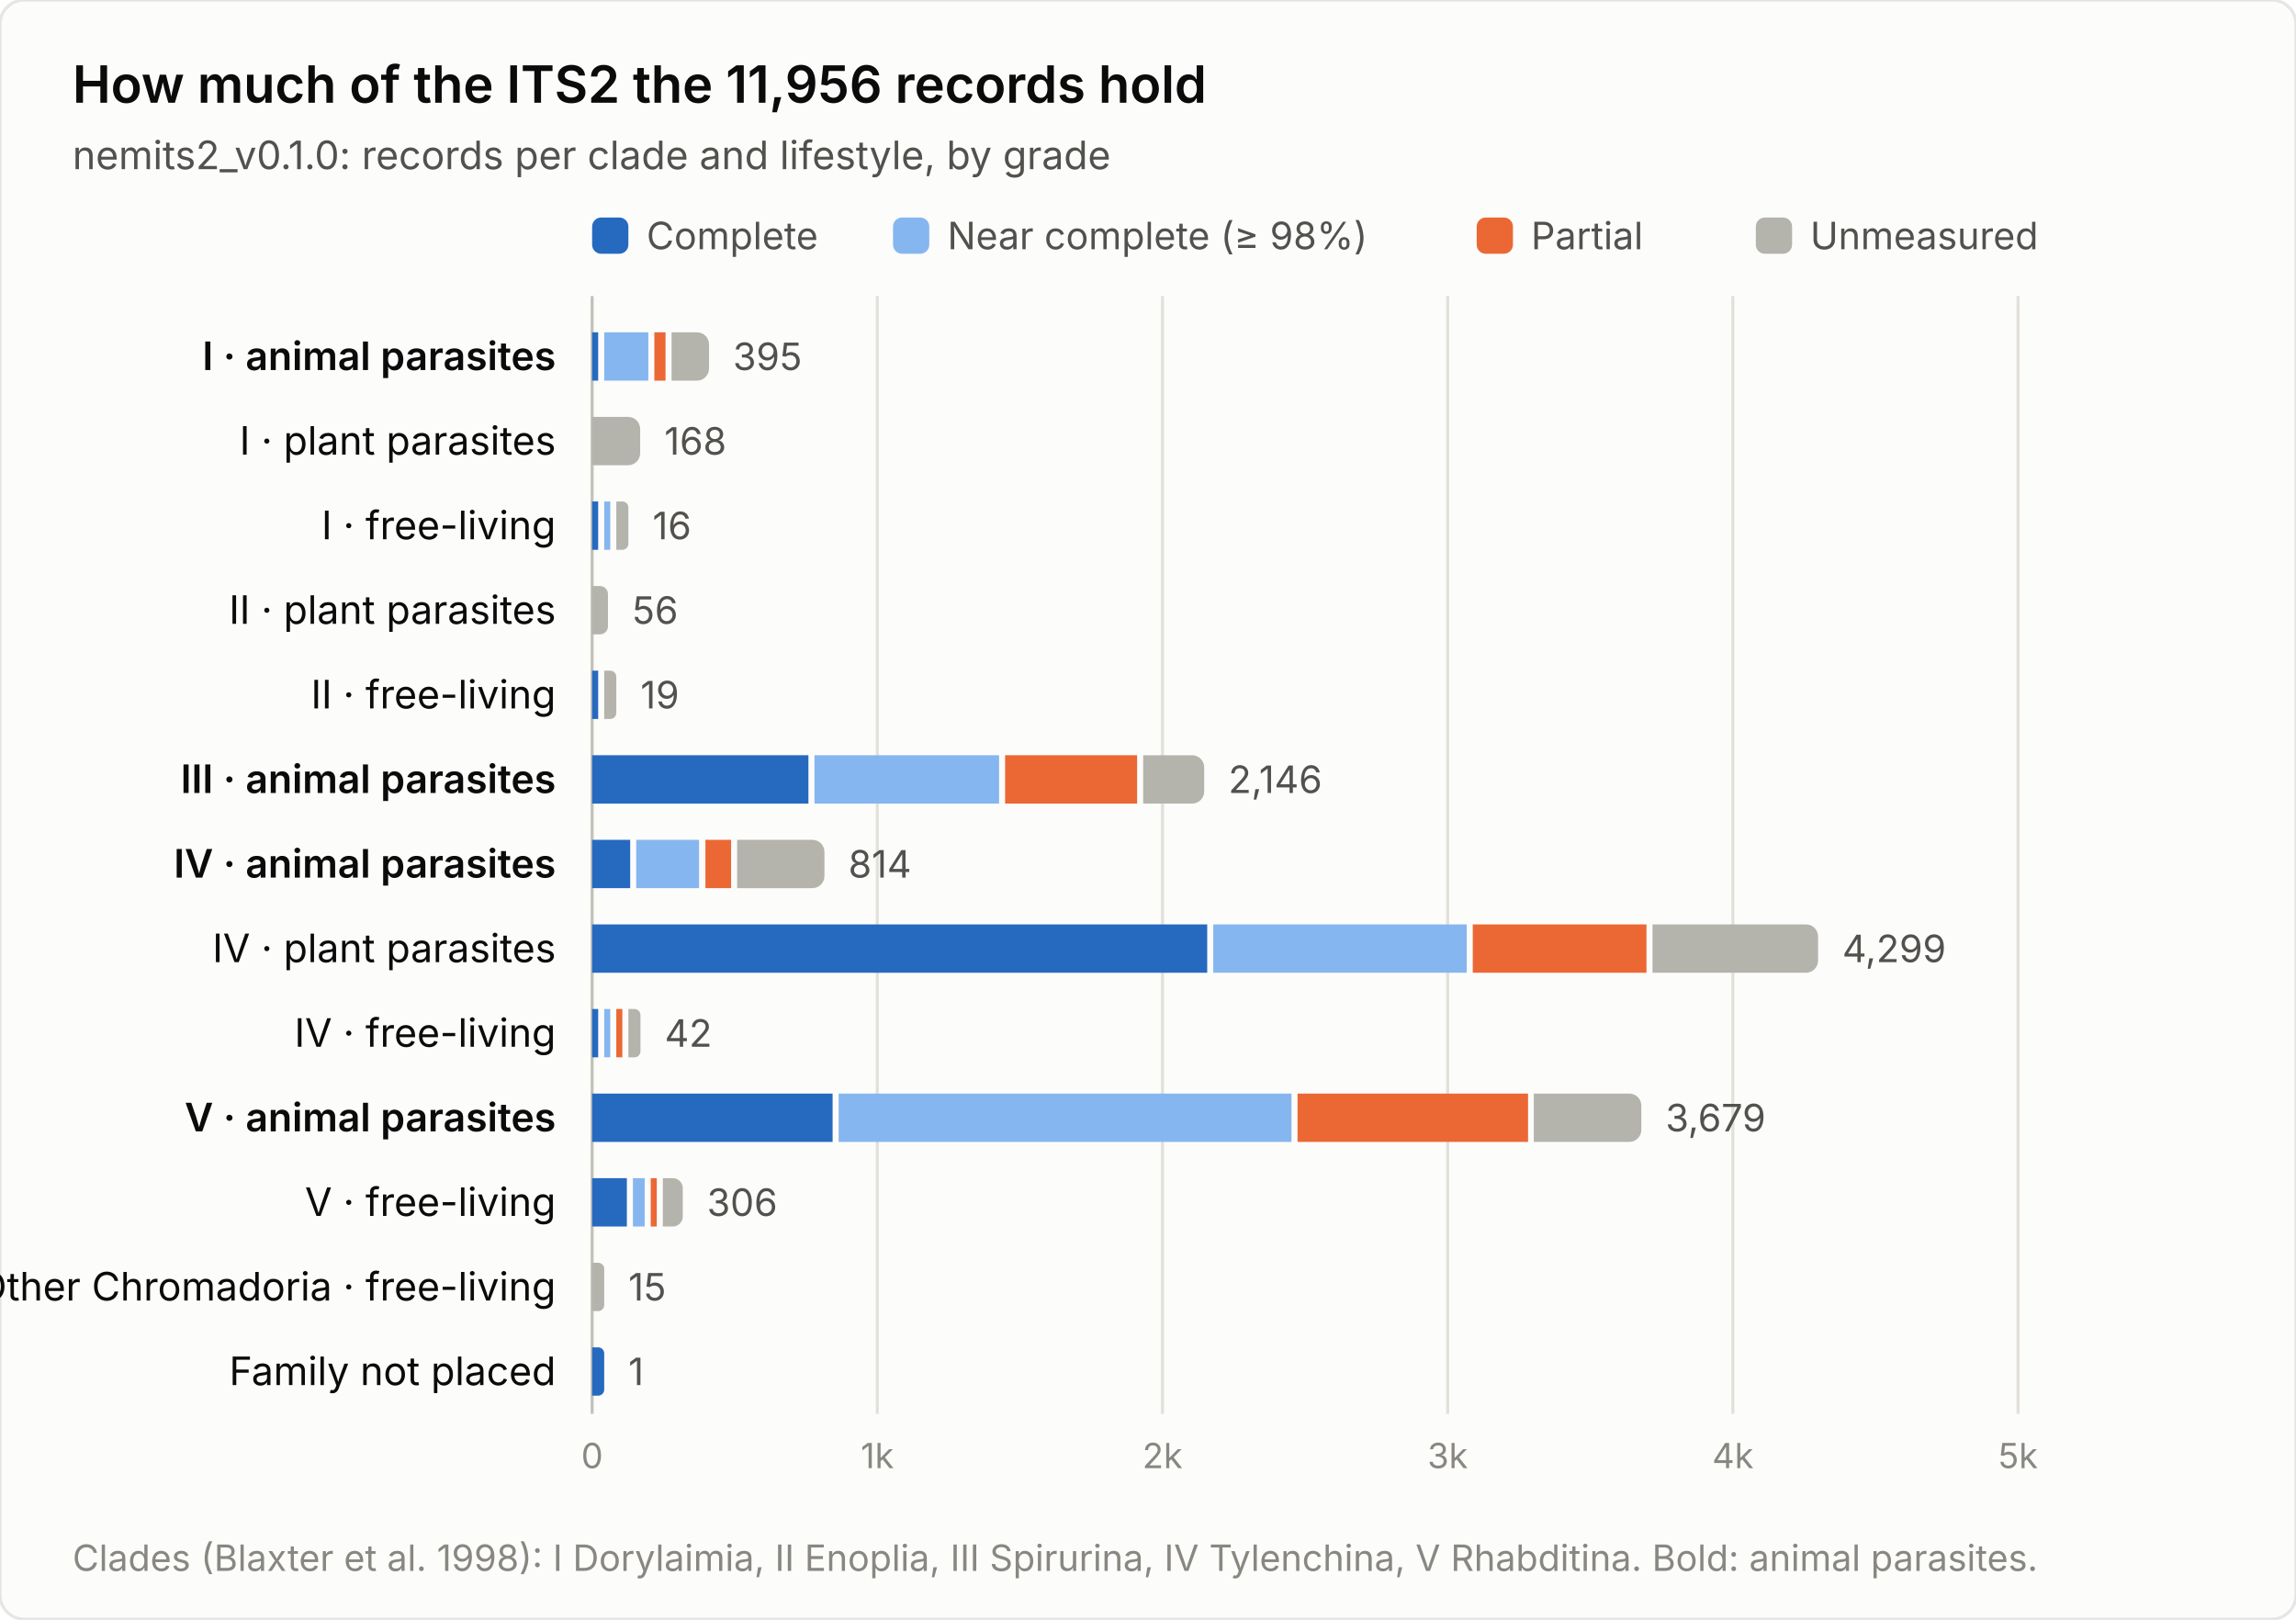
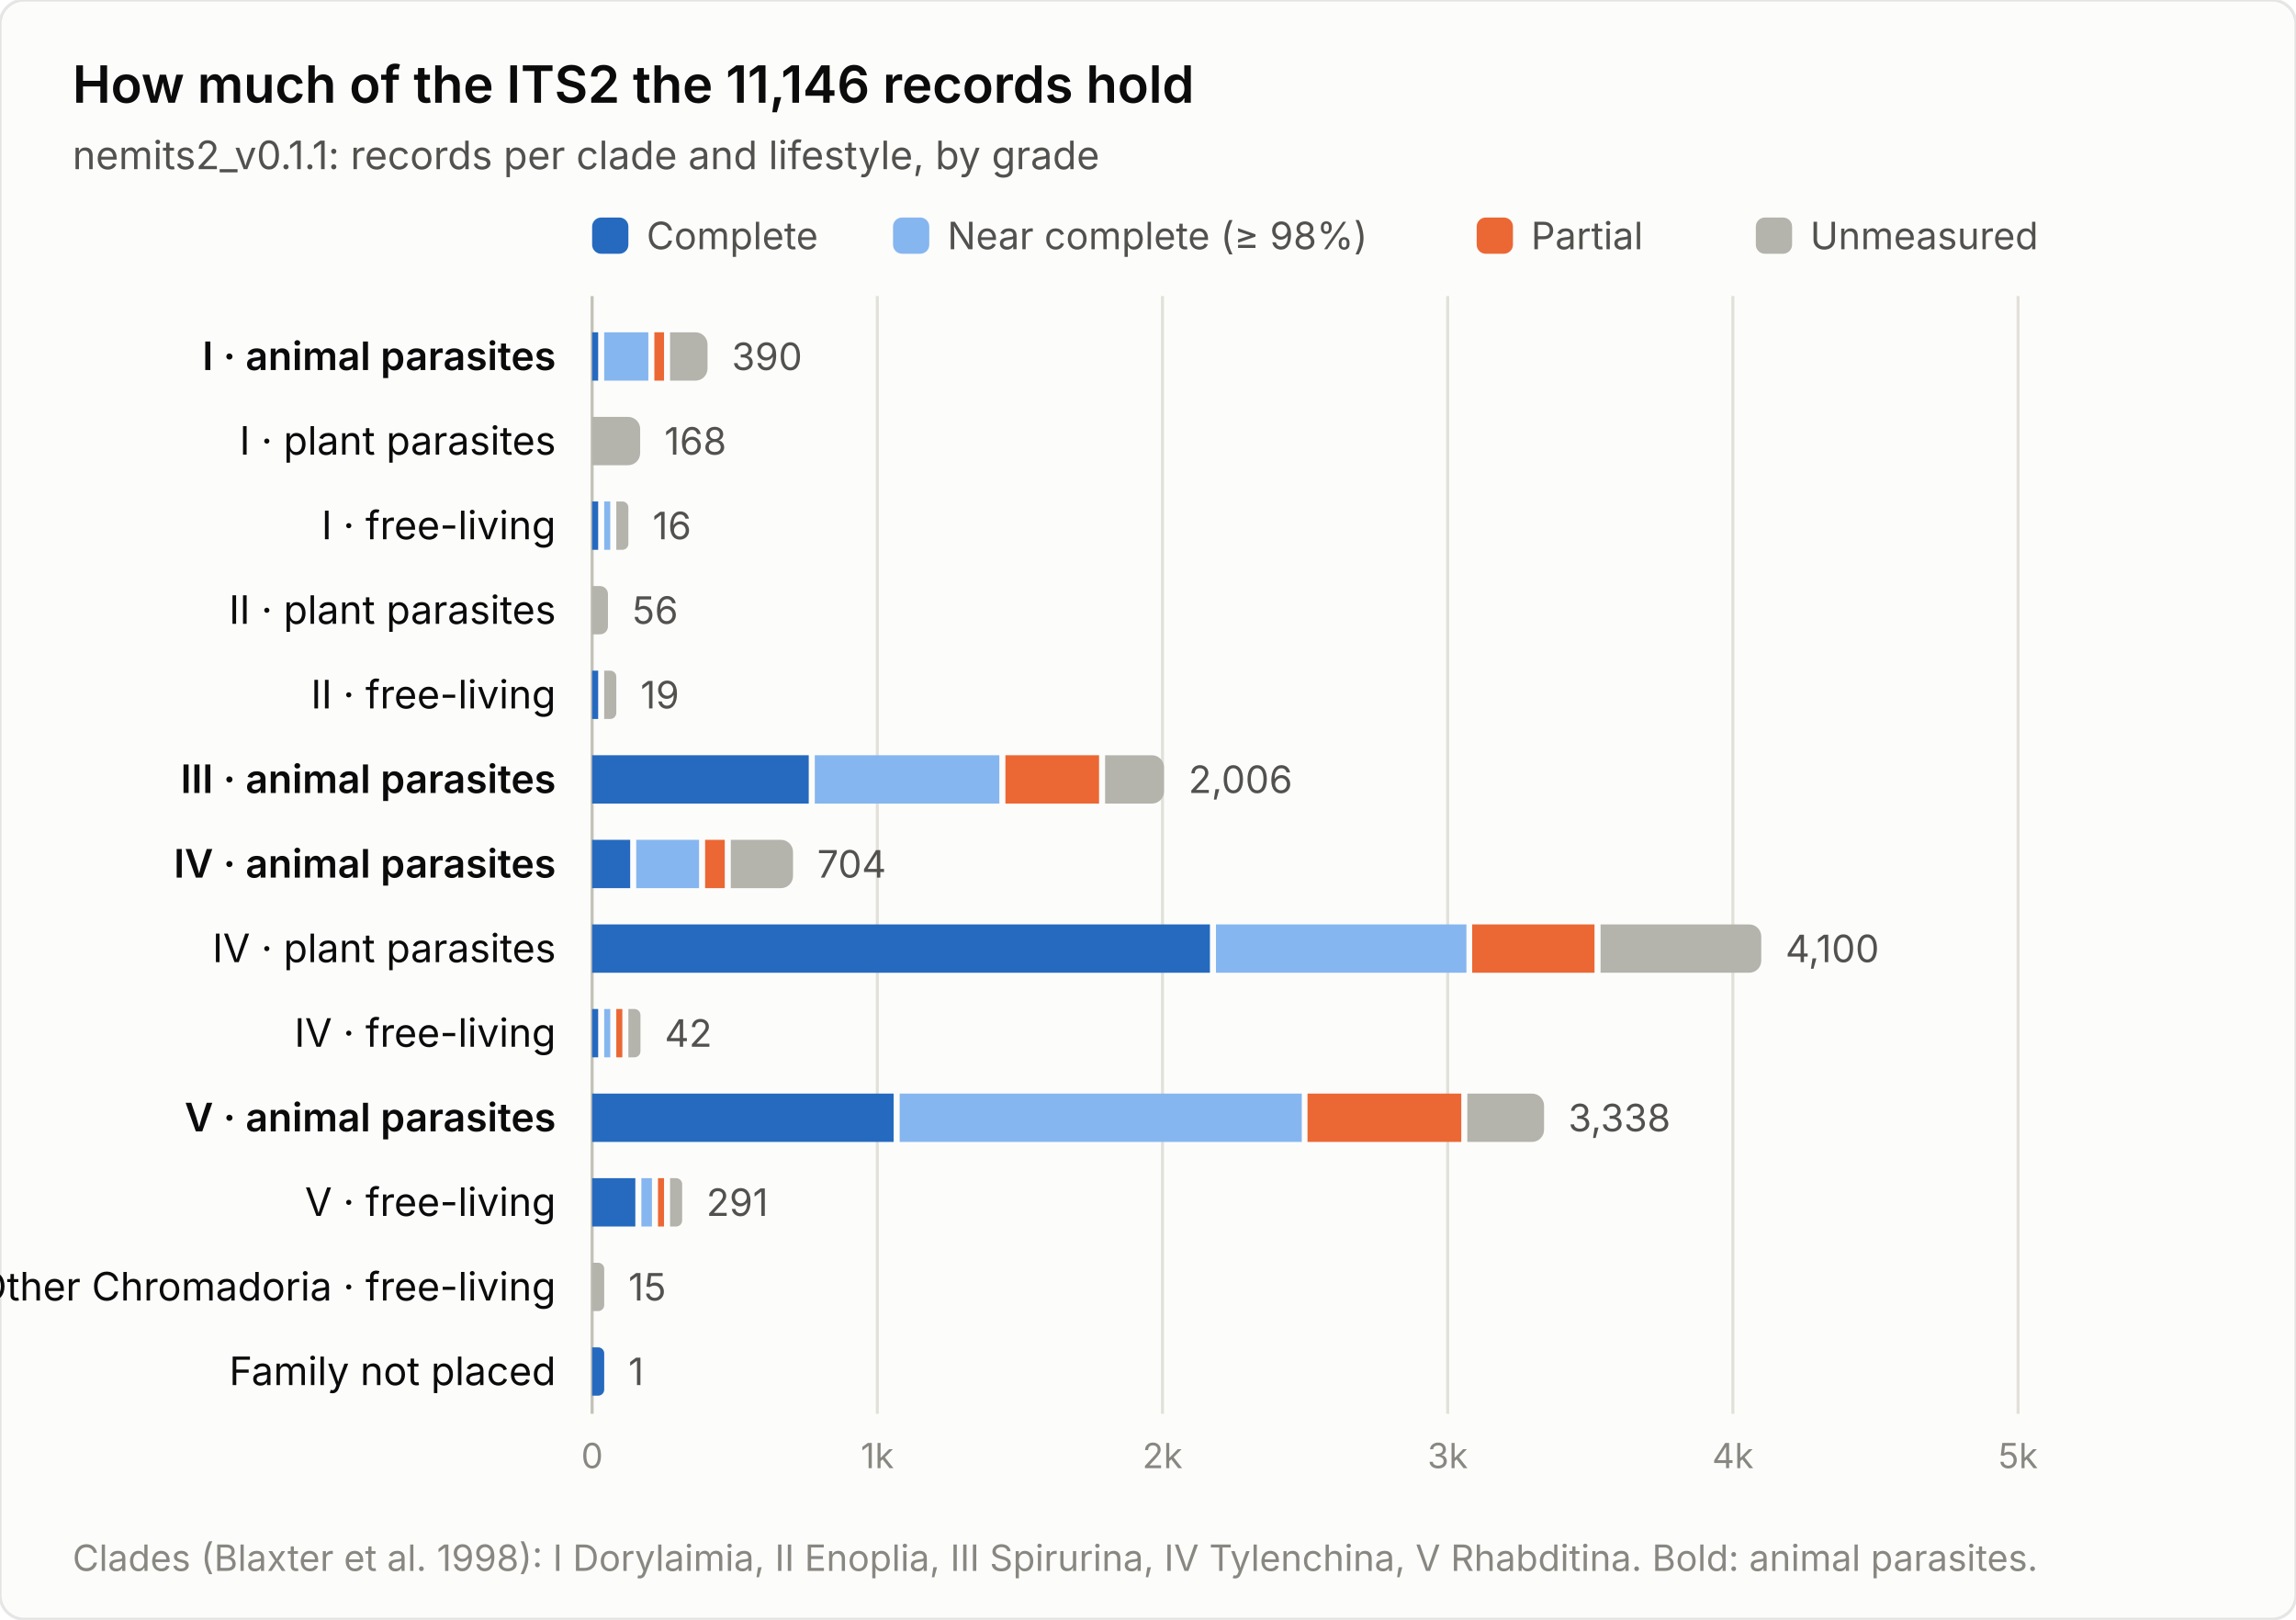
- <svg xmlns="http://www.w3.org/2000/svg" width="760" height="536" viewBox="0 0 760 536" font-family="system-ui, -apple-system, &quot;Segoe UI&quot;, sans-serif" role="img" aria-label="How much of the ITS2 the 11,956 records hold">
+ <svg xmlns="http://www.w3.org/2000/svg" width="760" height="536" viewBox="0 0 760 536" font-family="system-ui, -apple-system, &quot;Segoe UI&quot;, sans-serif" role="img" aria-label="How much of the ITS2 the 11,146 records hold">
  <rect width="760" height="536" rx="8" fill="#fcfcfb" stroke="rgba(11,11,11,0.10)" />
-   <text x="24" y="34" font-size="17" font-weight="600" fill="#0b0b0b">How much of the ITS2 the 11,956 records hold</text>
-   <text x="24" y="56" font-size="13" fill="#52514e">nemits2_v0.1.0: records per clade and lifestyle, by grade</text>
+   <text x="24" y="34" font-size="17" font-weight="600" fill="#0b0b0b">How much of the ITS2 the 11,146 records hold</text>
+   <text x="24" y="56" font-size="13" fill="#52514e">nemits2_v0.1.1: records per clade and lifestyle, by grade</text>
  <rect x="196" y="72" width="12" height="12" rx="3" fill="#256abf" />
  <text x="214" y="82.5" font-size="12.5" fill="#52514e">Complete</text>
  <rect x="295.6" y="72" width="12" height="12" rx="3" fill="#86b6ef" />
  <text x="313.6" y="82.5" font-size="12.5" fill="#52514e">Near complete (≥ 98%)</text>
  <rect x="488.8" y="72" width="12" height="12" rx="3" fill="#eb6834" />
  <text x="506.8" y="82.5" font-size="12.5" fill="#52514e">Partial</text>
  <rect x="581.2" y="72" width="12" height="12" rx="3" fill="#b4b3ac" />
  <text x="599.2" y="82.5" font-size="12.5" fill="#52514e">Unmeasured</text>
  <line x1="196.0" y1="98" x2="196.0" y2="468" stroke="#c3c2b7" stroke-width="1" />
  <text x="196.0" y="486" font-size="11.5" fill="#898781" text-anchor="middle" font-variant-numeric="tabular-nums">0</text>
  <line x1="290.4" y1="98" x2="290.4" y2="468" stroke="#e1e0d9" stroke-width="1" />
  <text x="290.4" y="486" font-size="11.5" fill="#898781" text-anchor="middle" font-variant-numeric="tabular-nums">1k</text>
  <line x1="384.8" y1="98" x2="384.8" y2="468" stroke="#e1e0d9" stroke-width="1" />
  <text x="384.8" y="486" font-size="11.5" fill="#898781" text-anchor="middle" font-variant-numeric="tabular-nums">2k</text>
  <line x1="479.2" y1="98" x2="479.2" y2="468" stroke="#e1e0d9" stroke-width="1" />
  <text x="479.2" y="486" font-size="11.5" fill="#898781" text-anchor="middle" font-variant-numeric="tabular-nums">3k</text>
  <line x1="573.6" y1="98" x2="573.6" y2="468" stroke="#e1e0d9" stroke-width="1" />
  <text x="573.6" y="486" font-size="11.5" fill="#898781" text-anchor="middle" font-variant-numeric="tabular-nums">4k</text>
  <line x1="668.0" y1="98" x2="668.0" y2="468" stroke="#e1e0d9" stroke-width="1" />
  <text x="668.0" y="486" font-size="11.5" fill="#898781" text-anchor="middle" font-variant-numeric="tabular-nums">5k</text>
  <text x="184" y="122.5" font-size="13" font-weight="600" fill="#0b0b0b" text-anchor="end">I · animal parasites</text>
  <rect x="196.0" y="110.0" width="2.0" height="16" fill="#256abf" />
  <rect x="200.0" y="110.0" width="14.6" height="16" fill="#86b6ef" />
-   <rect x="216.6" y="110.0" width="3.7" height="16" fill="#eb6834" />
-   <path d="M222.3,110.0 h8.4 a4,4 0 0 1 4,4 v8.0 a4,4 0 0 1 -4,4 h-8.4 z" fill="#b4b3ac" />
-   <text x="242.6" y="122.5" font-size="12.5" fill="#52514e" font-variant-numeric="tabular-nums">395</text>
+   <rect x="216.6" y="110.0" width="3.2" height="16" fill="#eb6834" />
+   <path d="M221.8,110.0 h8.4 a4,4 0 0 1 4,4 v8.0 a4,4 0 0 1 -4,4 h-8.4 z" fill="#b4b3ac" />
+   <text x="242.2" y="122.5" font-size="12.5" fill="#52514e" font-variant-numeric="tabular-nums">390</text>
  <text x="184" y="150.5" font-size="13" font-weight="400" fill="#0b0b0b" text-anchor="end">I · plant parasites</text>
  <path d="M196.0,138.0 h11.9 a4,4 0 0 1 4,4 v8.0 a4,4 0 0 1 -4,4 h-11.9 z" fill="#b4b3ac" />
  <text x="219.9" y="150.5" font-size="12.5" fill="#52514e" font-variant-numeric="tabular-nums">168</text>
  <text x="184" y="178.5" font-size="13" font-weight="400" fill="#0b0b0b" text-anchor="end">I · free-living</text>
  <rect x="196.0" y="166.0" width="2.0" height="16" fill="#256abf" />
  <rect x="200.0" y="166.0" width="2.0" height="16" fill="#86b6ef" />
  <path d="M204.0,166.0 h2.0 a2.0,2.0 0 0 1 2.0,2.0 v12.0 a2.0,2.0 0 0 1 -2.0,2.0 h-2.0 z" fill="#b4b3ac" />
  <text x="216.0" y="178.5" font-size="12.5" fill="#52514e" font-variant-numeric="tabular-nums">16</text>
  <text x="184" y="206.5" font-size="13" font-weight="400" fill="#0b0b0b" text-anchor="end">II · plant parasites</text>
  <path d="M196.0,194.0 h2.6 a2.643,2.643 0 0 1 2.643,2.643 v10.7 a2.643,2.643 0 0 1 -2.643,2.643 h-2.6 z" fill="#b4b3ac" />
  <text x="209.3" y="206.5" font-size="12.5" fill="#52514e" font-variant-numeric="tabular-nums">56</text>
  <text x="184" y="234.5" font-size="13" font-weight="400" fill="#0b0b0b" text-anchor="end">II · free-living</text>
  <rect x="196.0" y="222.0" width="2.0" height="16" fill="#256abf" />
  <path d="M200.0,222.0 h2.0 a2.0,2.0 0 0 1 2.0,2.0 v12.0 a2.0,2.0 0 0 1 -2.0,2.0 h-2.0 z" fill="#b4b3ac" />
  <text x="212.0" y="234.5" font-size="12.5" fill="#52514e" font-variant-numeric="tabular-nums">19</text>
  <text x="184" y="262.5" font-size="13" font-weight="600" fill="#0b0b0b" text-anchor="end">III · animal parasites</text>
-   <rect x="196.0" y="250.0" width="71.6" height="16" fill="#256abf" />
-   <rect x="269.6" y="250.0" width="61.1" height="16" fill="#86b6ef" />
-   <rect x="332.7" y="250.0" width="43.7" height="16" fill="#eb6834" />
-   <path d="M378.4,250.0 h16.2 a4,4 0 0 1 4,4 v8.0 a4,4 0 0 1 -4,4 h-16.2 z" fill="#b4b3ac" />
-   <text x="406.6" y="262.5" font-size="12.5" fill="#52514e" font-variant-numeric="tabular-nums">2,146</text>
+   <rect x="196.0" y="250.0" width="71.7" height="16" fill="#256abf" />
+   <rect x="269.7" y="250.0" width="61.1" height="16" fill="#86b6ef" />
+   <rect x="332.8" y="250.0" width="31.0" height="16" fill="#eb6834" />
+   <path d="M365.8,250.0 h15.5 a4,4 0 0 1 4,4 v8.0 a4,4 0 0 1 -4,4 h-15.5 z" fill="#b4b3ac" />
+   <text x="393.4" y="262.5" font-size="12.5" fill="#52514e" font-variant-numeric="tabular-nums">2,006</text>
  <text x="184" y="290.5" font-size="13" font-weight="600" fill="#0b0b0b" text-anchor="end">IV · animal parasites</text>
  <rect x="196.0" y="278.0" width="12.6" height="16" fill="#256abf" />
  <rect x="210.6" y="278.0" width="20.8" height="16" fill="#86b6ef" />
-   <rect x="233.5" y="278.0" width="8.5" height="16" fill="#eb6834" />
-   <path d="M244.0,278.0 h24.9 a4,4 0 0 1 4,4 v8.0 a4,4 0 0 1 -4,4 h-24.9 z" fill="#b4b3ac" />
-   <text x="280.8" y="290.5" font-size="12.5" fill="#52514e" font-variant-numeric="tabular-nums">814</text>
+   <rect x="233.4" y="278.0" width="6.5" height="16" fill="#eb6834" />
+   <path d="M241.9,278.0 h16.6 a4,4 0 0 1 4,4 v8.0 a4,4 0 0 1 -4,4 h-16.6 z" fill="#b4b3ac" />
+   <text x="270.5" y="290.5" font-size="12.5" fill="#52514e" font-variant-numeric="tabular-nums">704</text>
  <text x="184" y="318.5" font-size="13" font-weight="400" fill="#0b0b0b" text-anchor="end">IV · plant parasites</text>
-   <rect x="196.0" y="306.0" width="203.6" height="16" fill="#256abf" />
-   <rect x="401.6" y="306.0" width="83.9" height="16" fill="#86b6ef" />
-   <rect x="487.5" y="306.0" width="57.5" height="16" fill="#eb6834" />
-   <path d="M547.0,306.0 h50.8 a4,4 0 0 1 4,4 v8.0 a4,4 0 0 1 -4,4 h-50.8 z" fill="#b4b3ac" />
-   <text x="609.8" y="318.5" font-size="12.5" fill="#52514e" font-variant-numeric="tabular-nums">4,299</text>
+   <rect x="196.0" y="306.0" width="204.5" height="16" fill="#256abf" />
+   <rect x="402.5" y="306.0" width="82.9" height="16" fill="#86b6ef" />
+   <rect x="487.3" y="306.0" width="40.5" height="16" fill="#eb6834" />
+   <path d="M529.8,306.0 h49.2 a4,4 0 0 1 4,4 v8.0 a4,4 0 0 1 -4,4 h-49.2 z" fill="#b4b3ac" />
+   <text x="591.0" y="318.5" font-size="12.5" fill="#52514e" font-variant-numeric="tabular-nums">4,100</text>
  <text x="184" y="346.5" font-size="13" font-weight="400" fill="#0b0b0b" text-anchor="end">IV · free-living</text>
  <rect x="196.0" y="334.0" width="2.0" height="16" fill="#256abf" />
  <rect x="200.0" y="334.0" width="2.0" height="16" fill="#86b6ef" />
  <rect x="204.0" y="334.0" width="2.0" height="16" fill="#eb6834" />
  <path d="M208.0,334.0 h2.0 a2.0,2.0 0 0 1 2.0,2.0 v12.0 a2.0,2.0 0 0 1 -2.0,2.0 h-2.0 z" fill="#b4b3ac" />
  <text x="220.0" y="346.5" font-size="12.5" fill="#52514e" font-variant-numeric="tabular-nums">42</text>
  <text x="184" y="374.5" font-size="13" font-weight="600" fill="#0b0b0b" text-anchor="end">V · animal parasites</text>
-   <rect x="196.0" y="362.0" width="79.6" height="16" fill="#256abf" />
-   <rect x="277.6" y="362.0" width="149.9" height="16" fill="#86b6ef" />
-   <rect x="429.5" y="362.0" width="76.3" height="16" fill="#eb6834" />
-   <path d="M507.7,362.0 h31.6 a4,4 0 0 1 4,4 v8.0 a4,4 0 0 1 -4,4 h-31.6 z" fill="#b4b3ac" />
-   <text x="551.3" y="374.5" font-size="12.5" fill="#52514e" font-variant-numeric="tabular-nums">3,679</text>
+   <rect x="196.0" y="362.0" width="99.8" height="16" fill="#256abf" />
+   <rect x="297.8" y="362.0" width="133.1" height="16" fill="#86b6ef" />
+   <rect x="432.8" y="362.0" width="50.9" height="16" fill="#eb6834" />
+   <path d="M485.7,362.0 h21.4 a4,4 0 0 1 4,4 v8.0 a4,4 0 0 1 -4,4 h-21.4 z" fill="#b4b3ac" />
+   <text x="519.1" y="374.5" font-size="12.5" fill="#52514e" font-variant-numeric="tabular-nums">3,338</text>
  <text x="184" y="402.5" font-size="13" font-weight="400" fill="#0b0b0b" text-anchor="end">V · free-living</text>
-   <rect x="196.0" y="390.0" width="11.5" height="16" fill="#256abf" />
-   <rect x="209.5" y="390.0" width="3.9" height="16" fill="#86b6ef" />
-   <rect x="215.4" y="390.0" width="2.0" height="16" fill="#eb6834" />
-   <path d="M219.4,390.0 h3.3 a3.304,3.304 0 0 1 3.304,3.304 v9.4 a3.304,3.304 0 0 1 -3.304,3.304 h-3.3 z" fill="#b4b3ac" />
-   <text x="234.0" y="402.5" font-size="12.5" fill="#52514e" font-variant-numeric="tabular-nums">306</text>
+   <rect x="196.0" y="390.0" width="14.3" height="16" fill="#256abf" />
+   <rect x="212.3" y="390.0" width="3.5" height="16" fill="#86b6ef" />
+   <rect x="217.8" y="390.0" width="2.0" height="16" fill="#eb6834" />
+   <path d="M221.8,390.0 h2.0 a2.0,2.0 0 0 1 2.0,2.0 v12.0 a2.0,2.0 0 0 1 -2.0,2.0 h-2.0 z" fill="#b4b3ac" />
+   <text x="233.8" y="402.5" font-size="12.5" fill="#52514e" font-variant-numeric="tabular-nums">291</text>
  <text x="184" y="430.5" font-size="13" font-weight="400" fill="#0b0b0b" text-anchor="end">Other Chromadoria · free-living</text>
  <path d="M196.0,418.0 h2.0 a2.0,2.0 0 0 1 2.0,2.0 v12.0 a2.0,2.0 0 0 1 -2.0,2.0 h-2.0 z" fill="#b4b3ac" />
  <text x="208.0" y="430.5" font-size="12.5" fill="#52514e" font-variant-numeric="tabular-nums">15</text>
  <text x="184" y="458.5" font-size="13" font-weight="400" fill="#0b0b0b" text-anchor="end">Family not placed</text>
  <path d="M196.0,446.0 h2.0 a2.0,2.0 0 0 1 2.0,2.0 v12.0 a2.0,2.0 0 0 1 -2.0,2.0 h-2.0 z" fill="#256abf" />
  <text x="208.0" y="458.5" font-size="12.5" fill="#52514e" font-variant-numeric="tabular-nums">1</text>
  <text x="24" y="520" font-size="12" fill="#898781">Clades (Blaxter et al. 1998): I Dorylaimia, II Enoplia, III Spirurina, IV Tylenchina, V Rhabditina. Bold: animal parasites.</text>
</svg>
